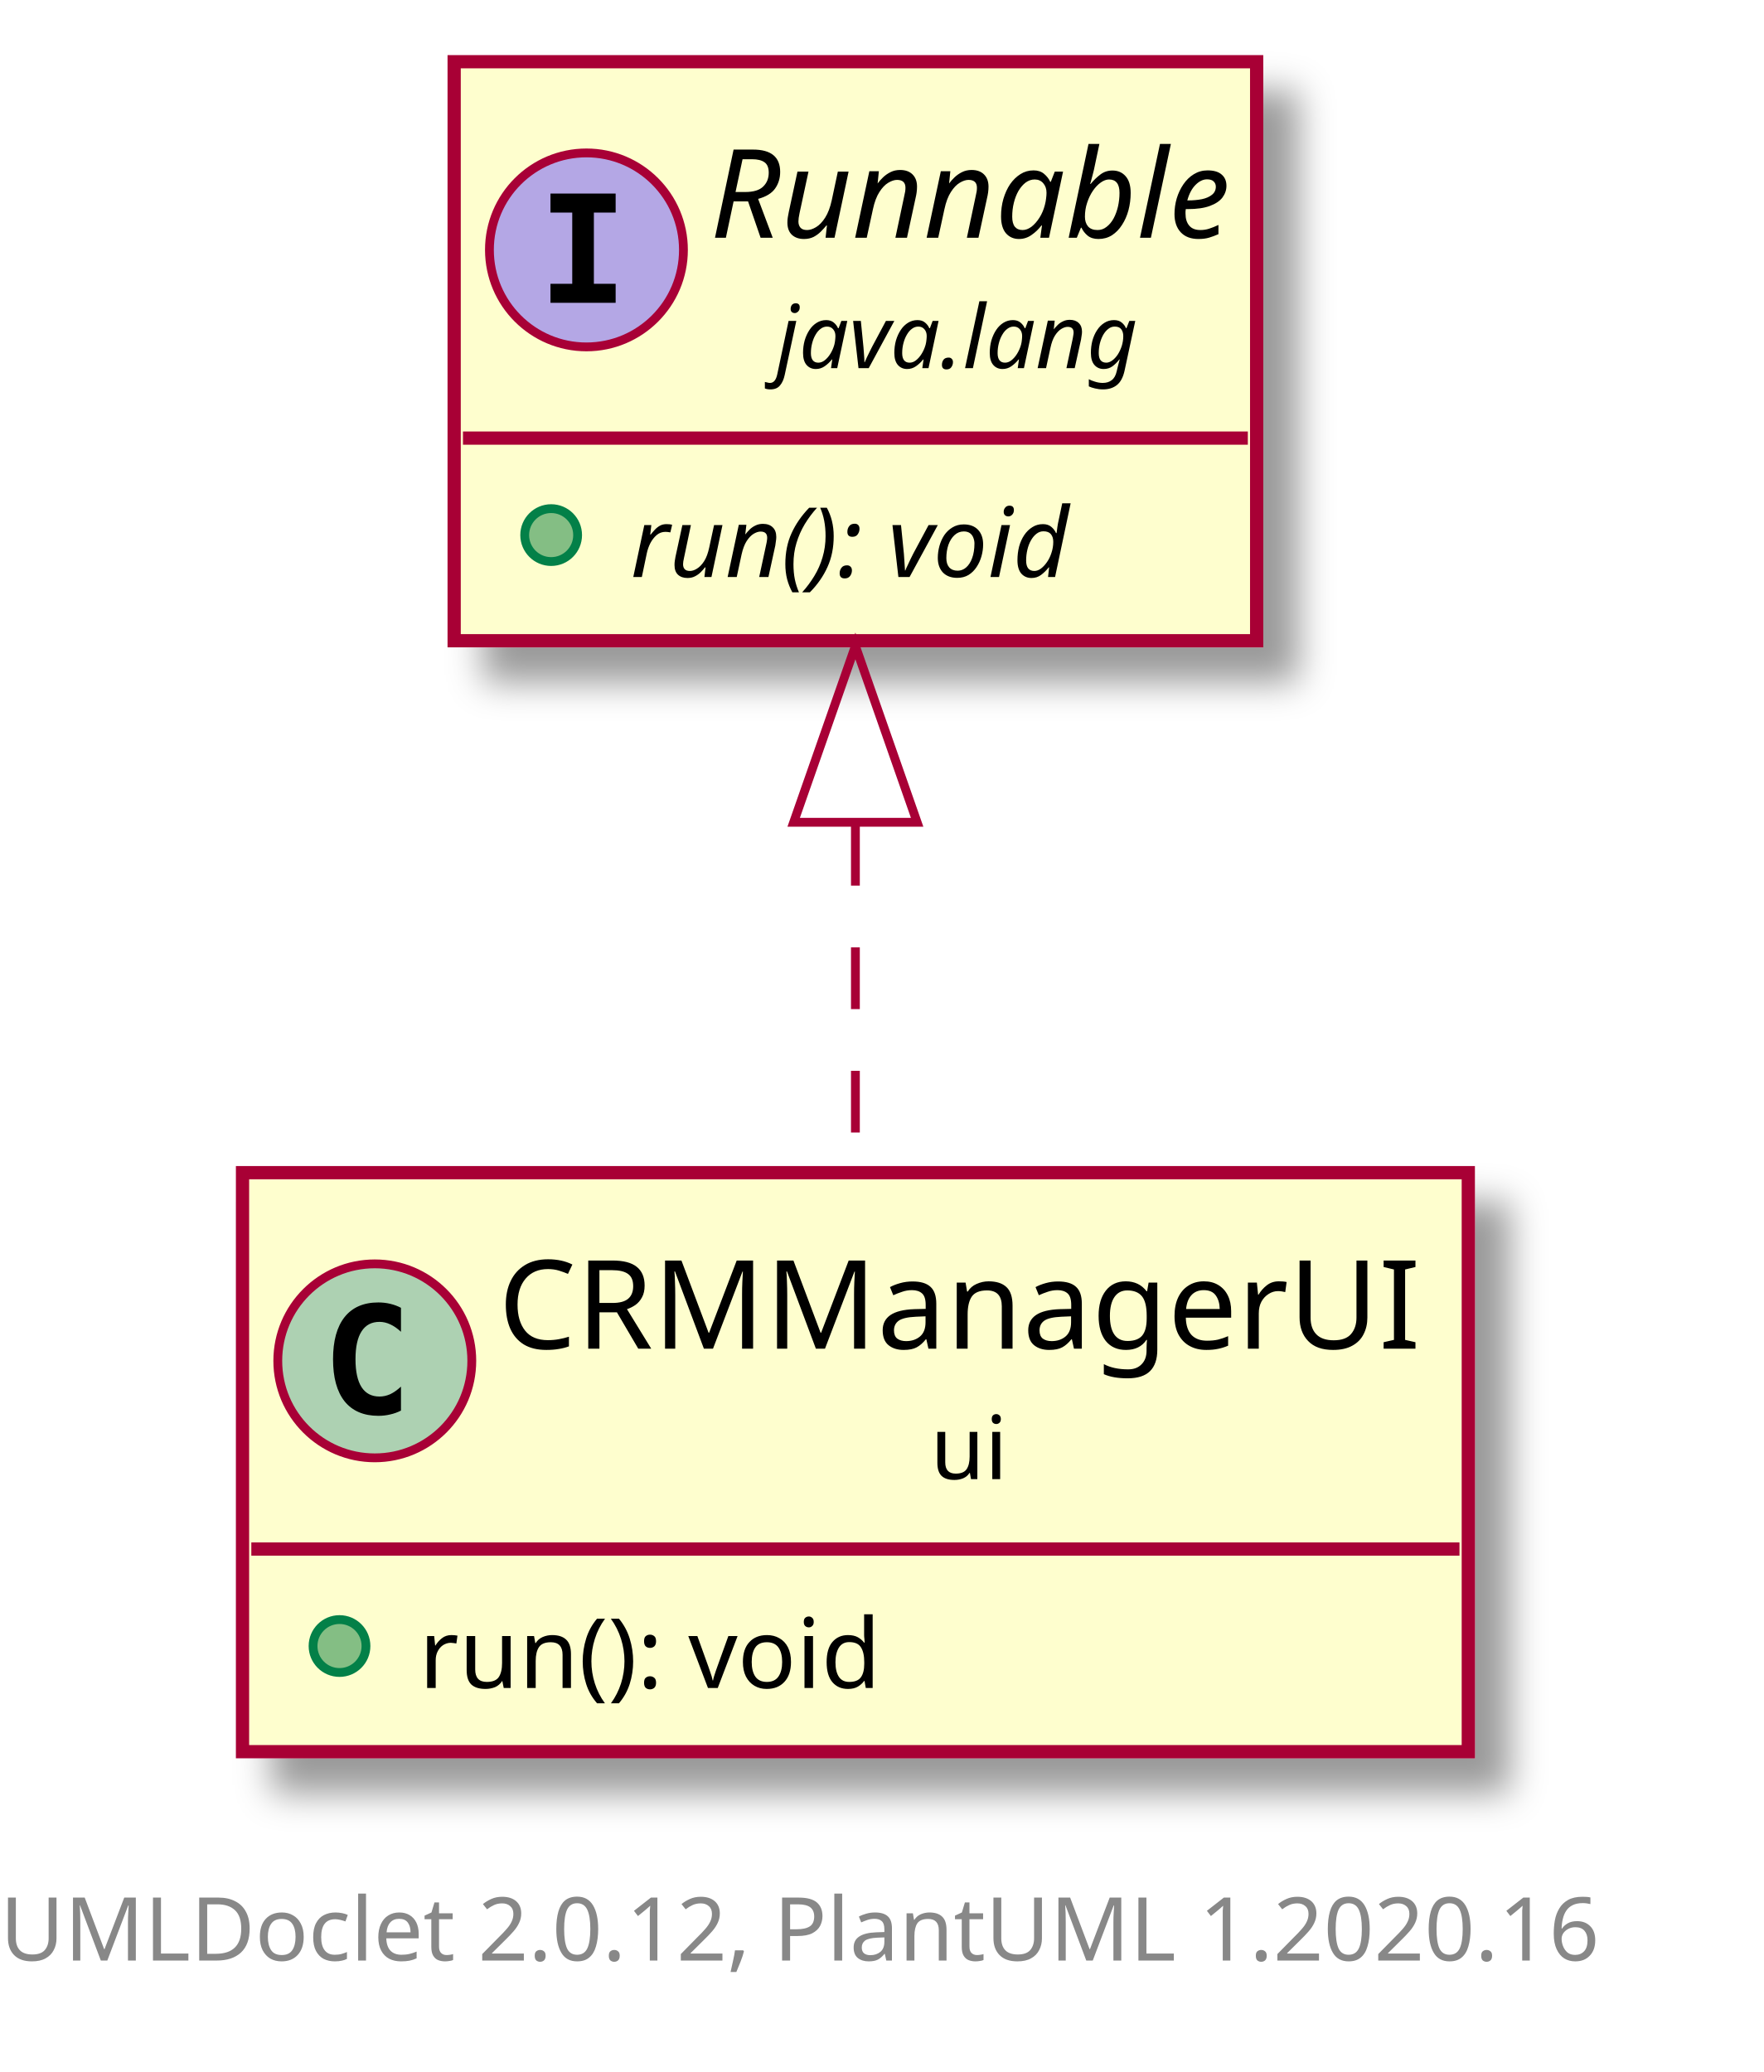
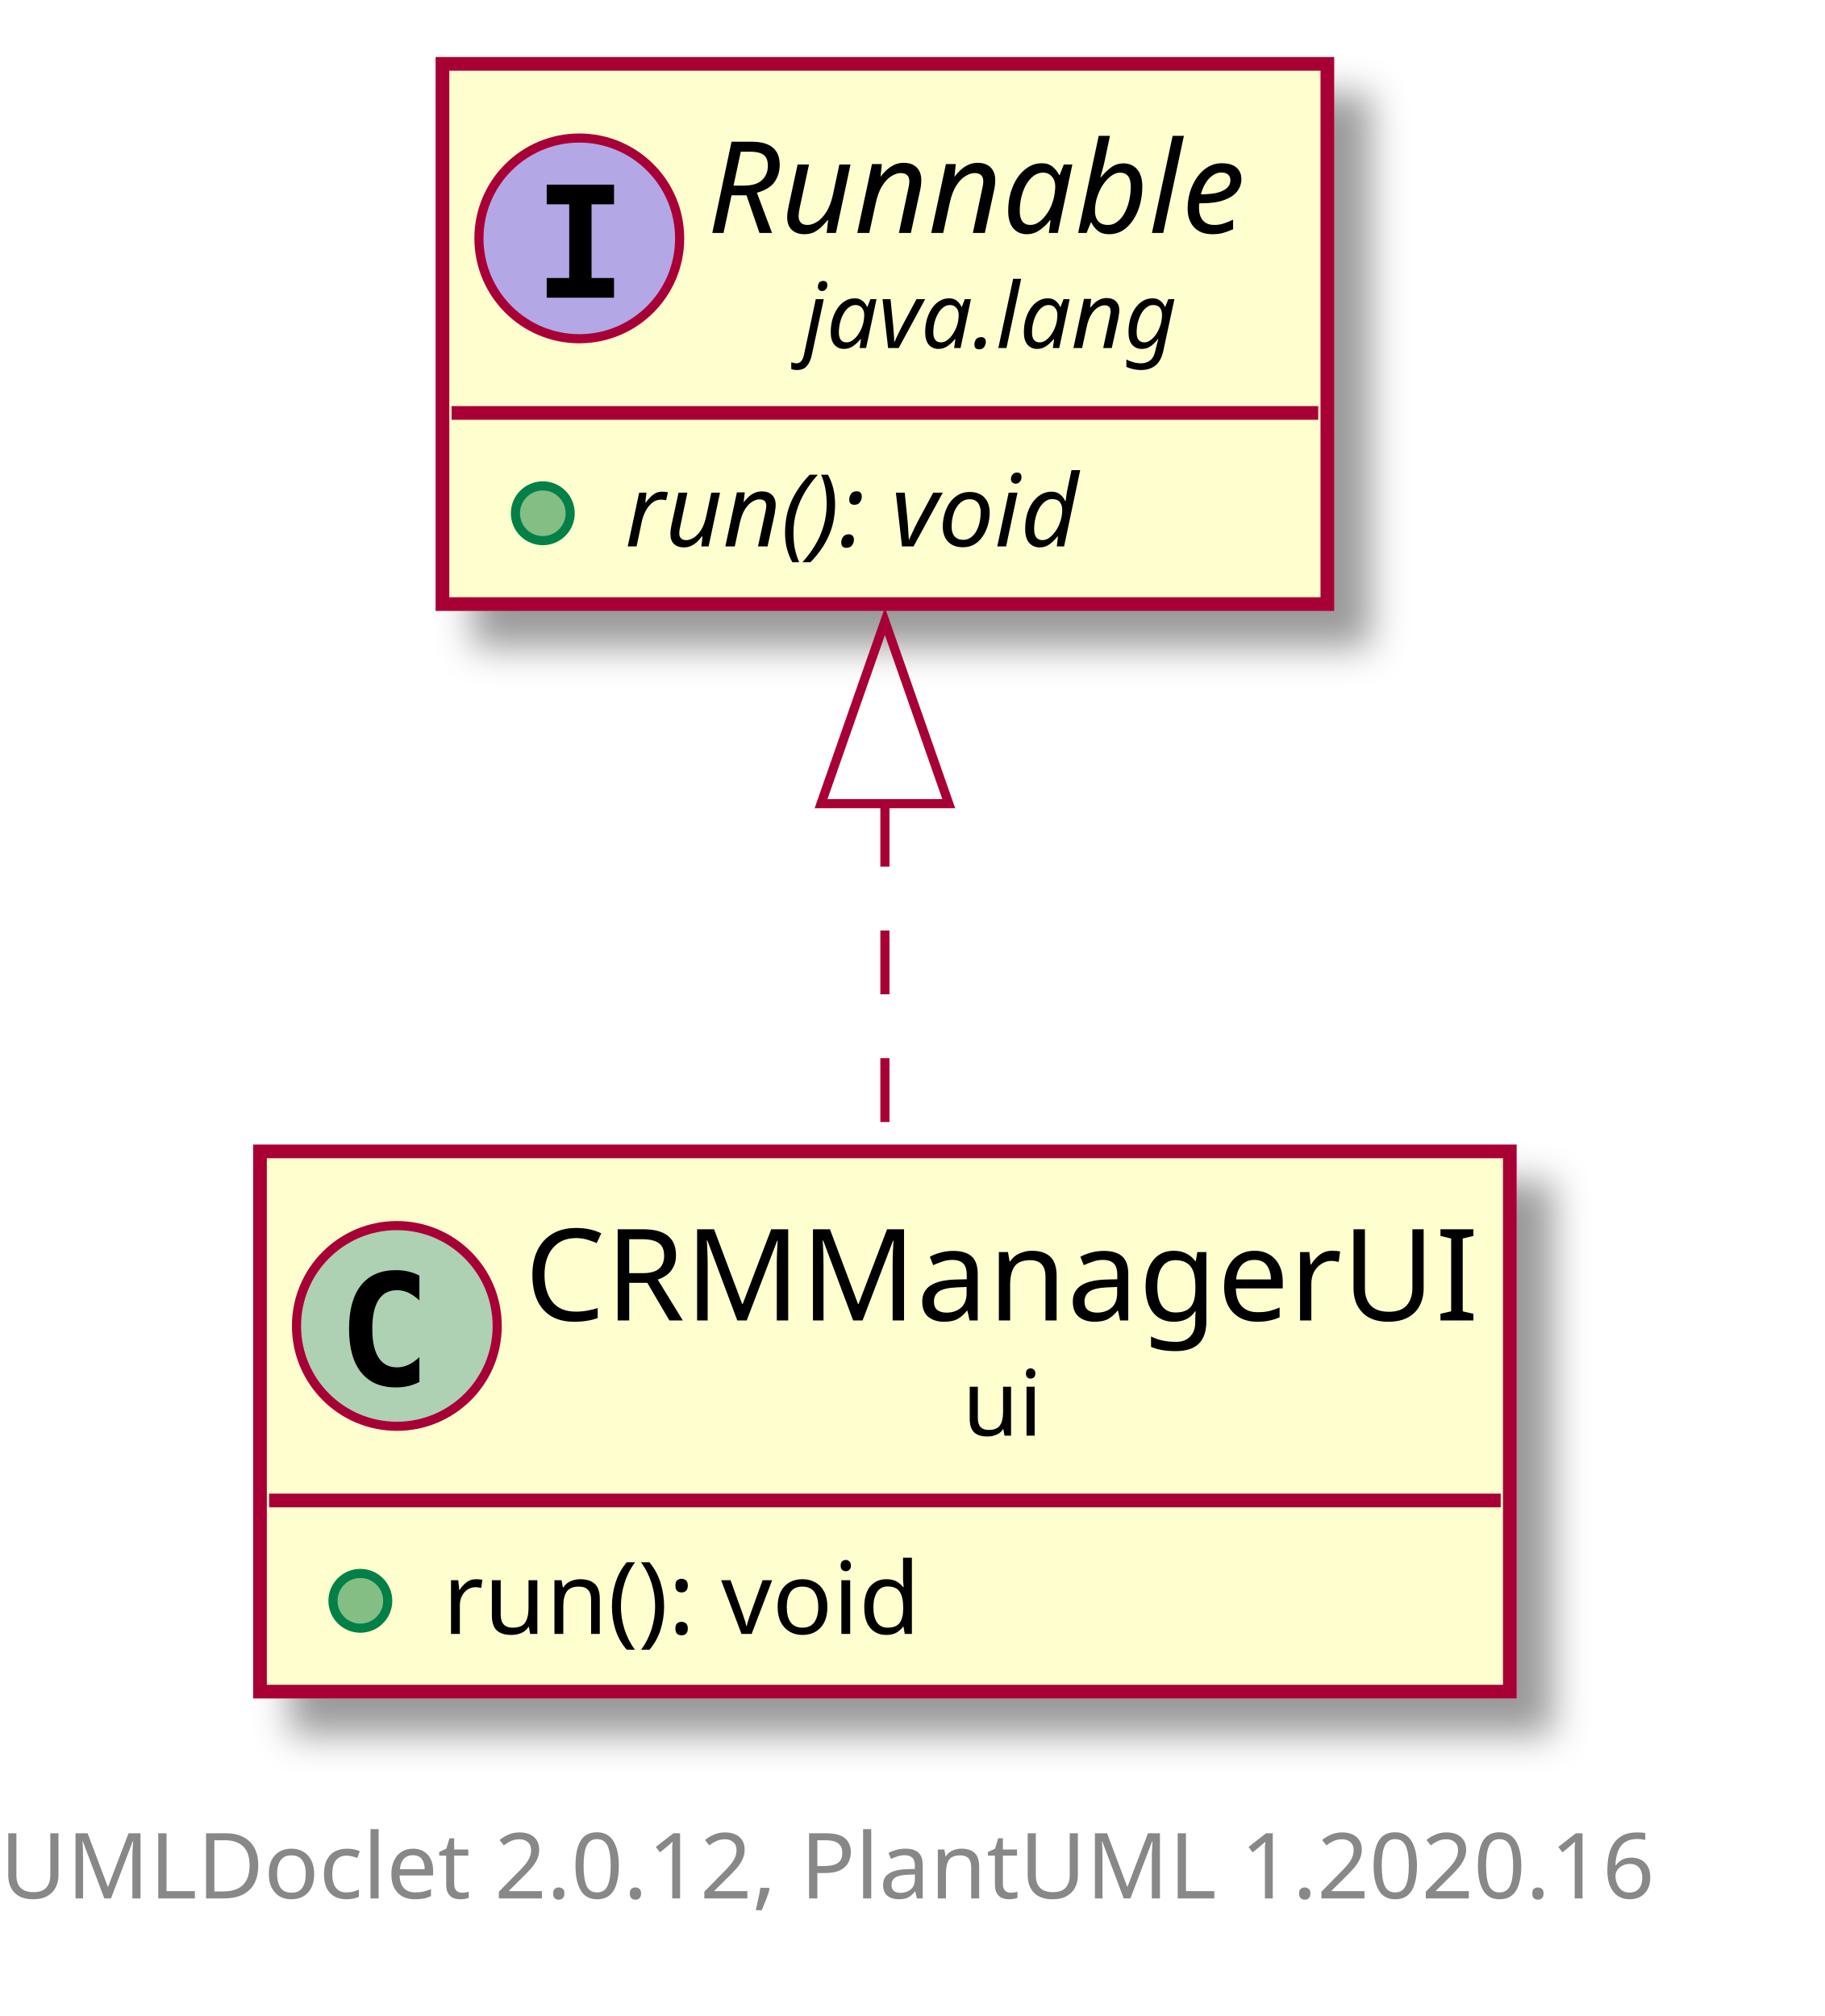
- <svg xmlns="http://www.w3.org/2000/svg" xmlns:xlink="http://www.w3.org/1999/xlink" contentScriptType="application/ecmascript" contentStyleType="text/css" height="235px" preserveAspectRatio="none" style="width:200px;height:235px;" version="1.1" viewBox="0 0 200 235" width="200px" zoomAndPan="magnify">
+ <svg xmlns="http://www.w3.org/2000/svg" xmlns:xlink="http://www.w3.org/1999/xlink" contentScriptType="application/ecmascript" contentStyleType="text/css" height="221px" preserveAspectRatio="none" style="width:200px;height:221px;" version="1.1" viewBox="0 0 200 221" width="200px" zoomAndPan="magnify">
  <defs>
    <filter height="300%" id="f1w41mqh7z7aqu" width="300%" x="-1" y="-1">
      <feGaussianBlur result="blurOut" stdDeviation="2.0" />
      <feColorMatrix in="blurOut" result="blurOut2" type="matrix" values="0 0 0 0 0 0 0 0 0 0 0 0 0 0 0 0 0 0 .4 0" />
      <feOffset dx="4.0" dy="4.0" in="blurOut2" result="blurOut3" />
      <feBlend in="SourceGraphic" in2="blurOut3" mode="normal" />
    </filter>
  </defs>
  <g>
    <a href="CRMManagerUI.html" target="_top" title="CRMManagerUI.html" xlink:actuate="onRequest" xlink:href="CRMManagerUI.html" xlink:show="new" xlink:title="CRMManagerUI.html" xlink:type="simple">
-       <rect codeLine="5" fill="#FEFECE" filter="url(#f1w41mqh7z7aqu)" height="65.67" id="ui.CRMManagerUI" style="stroke: #A80036; stroke-width: 1.5;" width="139" x="27.5" y="133" />
-       <ellipse cx="42.5" cy="154.344" fill="#ADD1B2" rx="11" ry="11" style="stroke: #A80036; stroke-width: 1.0;" />
-       <path d="M45.469,159.985 Q44.891,160.281 44.25,160.422 Q43.609,160.578 42.906,160.578 Q40.406,160.578 39.078,158.938 Q37.766,157.281 37.766,154.156 Q37.766,151.031 39.078,149.375 Q40.406,147.719 42.906,147.719 Q43.609,147.719 44.25,147.875 Q44.906,148.031 45.469,148.328 L45.469,151.047 Q44.844,150.469 44.25,150.203 Q43.656,149.922 43.031,149.922 Q41.688,149.922 41,151 Q40.312,152.063 40.312,154.156 Q40.312,156.25 41,157.328 Q41.688,158.391 43.031,158.391 Q43.656,158.391 44.25,158.125 Q44.844,157.844 45.469,157.266 L45.469,159.985 Z " />
-       <text fill="#000000" font-family="sans-serif" font-size="14" lengthAdjust="spacingAndGlyphs" textLength="107" x="56.5" y="152.966">CRMManagerUI</text>
-       <text fill="#000000" font-family="sans-serif" font-size="10" lengthAdjust="spacingAndGlyphs" textLength="9" x="105.5" y="167.758">ui</text>
-       <line style="stroke: #A80036; stroke-width: 1.5;" x1="28.5" x2="165.5" y1="175.688" y2="175.688" />
-       <ellipse cx="38.5" cy="186.688" fill="#84BE84" rx="3" ry="3" style="stroke: #038048; stroke-width: 1.0;" />
-       <text fill="#000000" font-family="sans-serif" font-size="11" lengthAdjust="spacingAndGlyphs" textLength="54" x="47.5" y="191.447">run(): void</text>
+       <rect codeLine="5" fill="#FEFECE" filter="url(#f1w41mqh7z7aqu)" height="59.221" id="ui.CRMManagerUI" style="stroke: #A80036; stroke-width: 1.5;" width="137" x="28.5" y="126.22" />
+       <ellipse cx="43.5" cy="145.353" fill="#ADD1B2" rx="11" ry="11" style="stroke: #A80036; stroke-width: 1.0;" />
+       <path d="M45.973,151.496 Q45.392,151.795 44.753,151.944 Q44.114,152.094 43.408,152.094 Q40.901,152.094 39.581,150.442 Q38.262,148.79 38.262,145.669 Q38.262,142.539 39.581,140.887 Q40.901,139.236 43.408,139.236 Q44.114,139.236 44.761,139.385 Q45.409,139.535 45.973,139.833 L45.973,142.556 Q45.342,141.975 44.749,141.705 Q44.155,141.435 43.524,141.435 Q42.18,141.435 41.495,142.502 Q40.81,143.569 40.81,145.669 Q40.81,147.761 41.495,148.827 Q42.18,149.894 43.524,149.894 Q44.155,149.894 44.749,149.624 Q45.342,149.354 45.973,148.773 Z " />
+       <text fill="#000000" font-family="sans-serif" font-size="14" lengthAdjust="spacingAndGlyphs" textLength="105" x="57.5" y="144.755">CRMManagerUI</text>
+       <text fill="#000000" font-family="sans-serif" font-size="10" lengthAdjust="spacingAndGlyphs" textLength="9" x="105.5" y="157.376">ui</text>
+       <line style="stroke: #A80036; stroke-width: 1.5;" x1="29.5" x2="164.5" y1="164.486" y2="164.486" />
+       <ellipse cx="39.5" cy="175.486" fill="#84BE84" rx="3" ry="3" style="stroke: #038048; stroke-width: 1.0;" />
+       <text fill="#000000" font-family="sans-serif" font-size="11" lengthAdjust="spacingAndGlyphs" textLength="56" x="48.5" y="179.12">run(): void</text>
    </a>
-     <rect codeLine="9" fill="#FEFECE" filter="url(#f1w41mqh7z7aqu)" height="65.67" id="java.lang.Runnable" style="stroke: #A80036; stroke-width: 1.5;" width="91" x="51.5" y="7" />
-     <ellipse cx="66.5" cy="28.344" fill="#B4A7E5" rx="11" ry="11" style="stroke: #A80036; stroke-width: 1.0;" />
-     <path d="M62.422,24.11 L62.422,21.953 L69.812,21.953 L69.812,24.11 L67.344,24.11 L67.344,32.188 L69.812,32.188 L69.812,34.344 L62.422,34.344 L62.422,32.188 L64.891,32.188 L64.891,24.11 L62.422,24.11 Z " />
-     <text fill="#000000" font-family="sans-serif" font-size="14" font-style="italic" lengthAdjust="spacingAndGlyphs" textLength="59" x="80.5" y="26.966">Runnable</text>
-     <text fill="#000000" font-family="sans-serif" font-size="10" font-style="italic" lengthAdjust="spacingAndGlyphs" textLength="44" x="88" y="41.758">java.lang</text>
-     <line style="stroke: #A80036; stroke-width: 1.5;" x1="52.5" x2="141.5" y1="49.688" y2="49.688" />
-     <ellipse cx="62.5" cy="60.688" fill="#84BE84" rx="3" ry="3" style="stroke: #038048; stroke-width: 1.0;" />
-     <text fill="#000000" font-family="sans-serif" font-size="11" font-style="italic" lengthAdjust="spacingAndGlyphs" textLength="48" x="71.5" y="65.447">run(): void</text>
-     <path codeLine="13" d="M97,93.45 C97,106.85 97,120.87 97,132.91 " fill="none" id="java.lang.Runnable-backto-ui.CRMManagerUI" style="stroke: #A80036; stroke-width: 1.0; stroke-dasharray: 7.0,7.0;" />
-     <polygon fill="none" points="90,93.26,97,73.26,104,93.26,90,93.26" style="stroke: #A80036; stroke-width: 1.0;" />
-     <text fill="#888888" font-family="sans-serif" font-size="10" lengthAdjust="spacingAndGlyphs" textLength="188" x="0" y="222.36">UMLDoclet 2.0.12, PlantUML 1.2020.16</text>
+     <rect codeLine="9" fill="#FEFECE" filter="url(#f1w41mqh7z7aqu)" height="59.221" id="java.lang.Runnable" style="stroke: #A80036; stroke-width: 1.5;" width="97" x="48.5" y="7" />
+     <ellipse cx="63.5" cy="26.133" fill="#B4A7E5" rx="11" ry="11" style="stroke: #A80036; stroke-width: 1.0;" />
+     <path d="M59.928,22.398 L59.928,20.24 L67.307,20.24 L67.307,22.398 L64.842,22.398 L64.842,30.475 L67.307,30.475 L67.307,32.633 L59.928,32.633 L59.928,30.475 L62.393,30.475 L62.393,22.398 Z " />
+     <text fill="#000000" font-family="sans-serif" font-size="14" font-style="italic" lengthAdjust="spacingAndGlyphs" textLength="65" x="77.5" y="25.535">Runnable</text>
+     <text fill="#000000" font-family="sans-serif" font-size="10" font-style="italic" lengthAdjust="spacingAndGlyphs" textLength="44" x="88" y="38.156">java.lang</text>
+     <line style="stroke: #A80036; stroke-width: 1.5;" x1="49.5" x2="144.5" y1="45.266" y2="45.266" />
+     <ellipse cx="59.5" cy="56.266" fill="#84BE84" rx="3" ry="3" style="stroke: #038048; stroke-width: 1.0;" />
+     <text fill="#000000" font-family="sans-serif" font-size="11" font-style="italic" lengthAdjust="spacingAndGlyphs" textLength="56" x="68.5" y="59.9">run(): void</text>
+     <path codeLine="13" d="M97,88 C97,100.91 97,114.36 97,125.78 " fill="none" id="java.lang.Runnable-backto-ui.CRMManagerUI" style="stroke: #A80036; stroke-width: 1.0; stroke-dasharray: 7.0,7.0;" />
+     <polygon fill="none" points="90,88.1,97,68.1,104,88.1,90,88.1" style="stroke: #A80036; stroke-width: 1.0;" />
+     <text fill="#888888" font-family="sans-serif" font-size="10" lengthAdjust="spacingAndGlyphs" textLength="188" x="0" y="208.109">UMLDoclet 2.0.12, PlantUML 1.2020.16</text>
  </g>
</svg>
